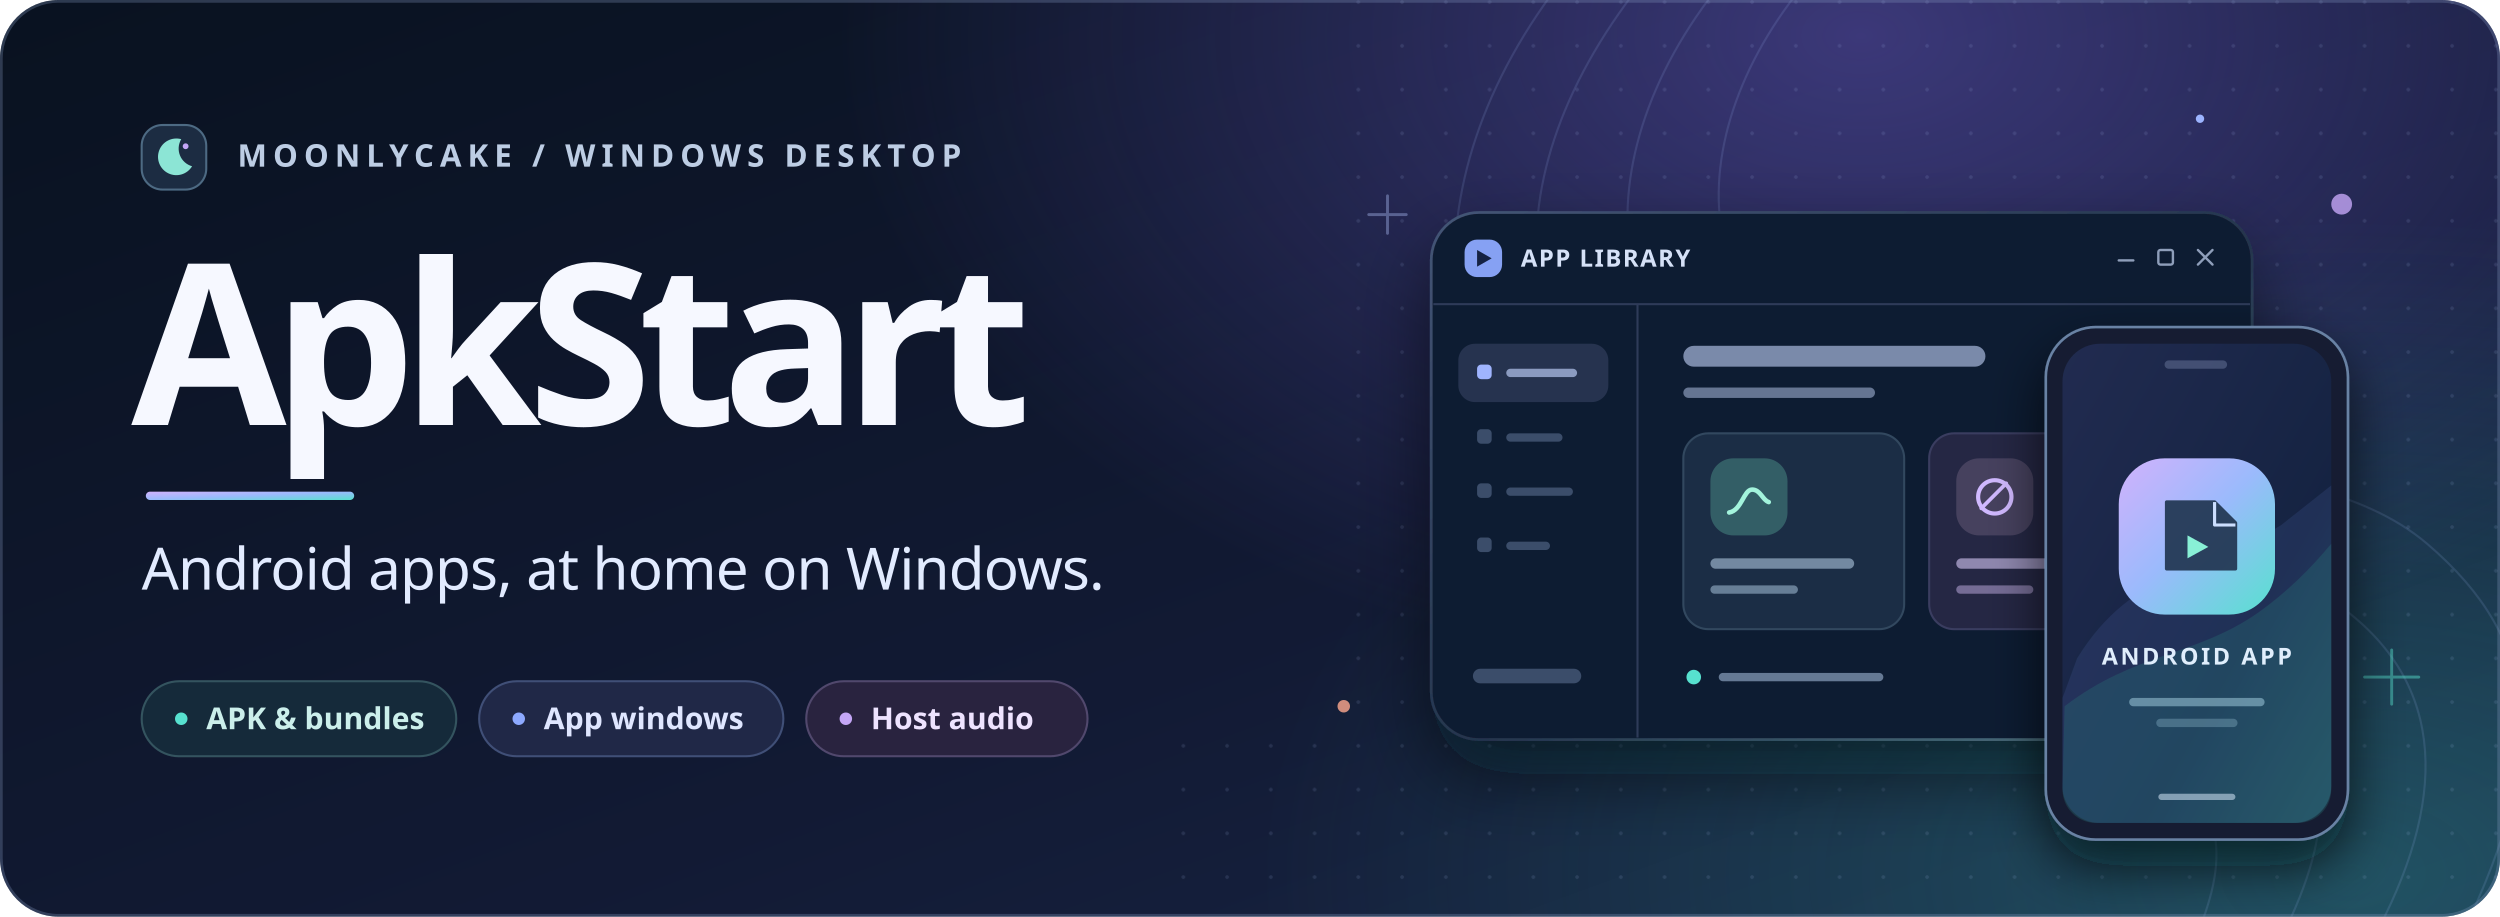
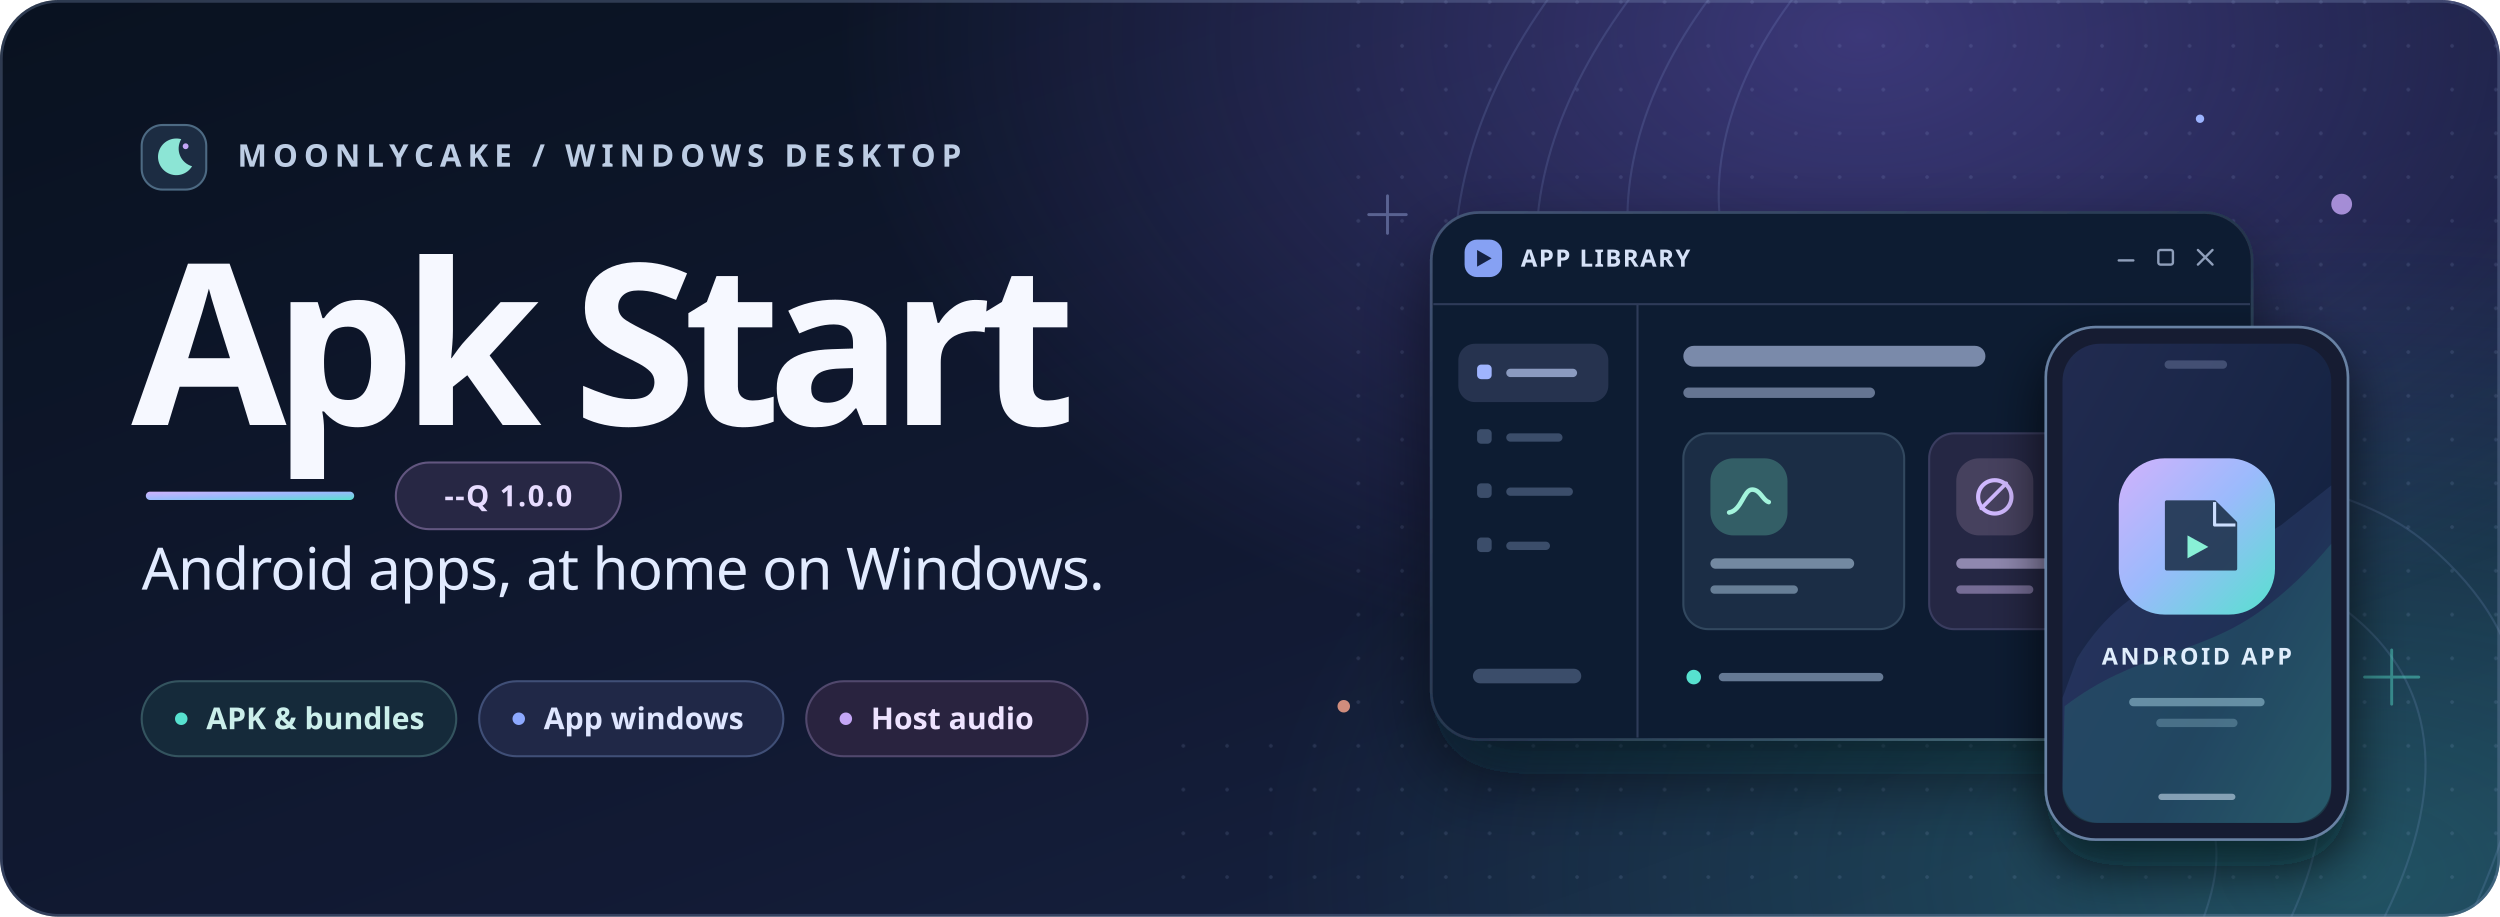
<svg xmlns="http://www.w3.org/2000/svg" width="1200" height="440" viewBox="0 0 1200 440" role="img" aria-labelledby="title desc">
  <defs>
    <linearGradient id="night" x2="1" y2="1" gradientUnits="objectBoundingBox">
      <stop stop-color="#091220" />
      <stop offset=".6" stop-color="#121A34" />
      <stop offset="1" stop-color="#192747" />
    </linearGradient>
    <linearGradient id="rim" x2="1" y2="1">
      <stop stop-color="#445576" />
      <stop offset=".53" stop-color="#24354D" />
      <stop offset="1" stop-color="#547E89" />
    </linearGradient>
    <radialGradient id="orchid">
      <stop stop-color="#7664DD" stop-opacity=".43" />
      <stop offset="1" stop-color="#7664DD" stop-opacity="0" />
    </radialGradient>
    <radialGradient id="lagoon">
      <stop stop-color="#3BD1B8" stop-opacity=".26" />
      <stop offset="1" stop-color="#3BD1B8" stop-opacity="0" />
    </radialGradient>
    <linearGradient id="accent" x2="1" y2="1">
      <stop stop-color="#D1B2FC" />
      <stop offset=".48" stop-color="#9BBAFC" />
      <stop offset="1" stop-color="#57E1CF" />
    </linearGradient>
    <linearGradient id="screen" x2="1" y2="1">
      <stop stop-color="#212B50" />
      <stop offset=".65" stop-color="#152342" />
      <stop offset="1" stop-color="#1E4551" />
    </linearGradient>
    <pattern id="dots" width="21" height="21" patternUnits="userSpaceOnUse">
      <circle cx="1" cy="1" r=".9" fill="#AFC5F5" opacity=".20" />
    </pattern>
    <clipPath id="frame">
      <rect width="1200" height="440" rx="28" />
    </clipPath>
    <filter id="lift" x="-.2" y="-.25" width="1.4" height="1.55">
      <feDropShadow dx="0" dy="16" stdDeviation="18" flood-color="#060B15" flood-opacity=".55" />
    </filter>
    <filter id="phone-lift" x="-.3" y="-.2" width="1.7" height="1.45">
      <feDropShadow dx="0" dy="12" stdDeviation="13" flood-color="#060B15" flood-opacity=".72" />
    </filter>
  </defs>
  <g clip-path="url(#frame)">
    <rect width="1200" height="440" fill="url(#night)" />
    <ellipse cx="893" cy="17" rx="490" ry="315" fill="url(#orchid)" />
    <ellipse cx="1130" cy="420" rx="530" ry="316" fill="url(#lagoon)" />
    <path d="M650 0H1200V440H550V355H650Z" fill="url(#dots)" opacity=".62" />
    <g fill="none" stroke="#9FB9F1" stroke-opacity=".15">
      <path d="M787-50C681 49 675 167 742 237c75 80 227 70 288 118 47 36 36 66 21 103" />
      <path d="M827-50C720 49 713 157 784 217c77 66 236 55 297 105 48 40 36 87 10 136" />
      <path d="M868-50C766 34 755 146 829 198c89 64 236 47 297 95 52 40 47 99 9 165" />
      <path d="M911-50C815 21 796 131 871 175c96 58 232 33 294 86 55 47 61 101 12 197" />
    </g>
    <path d="M65 55h26m-13-13v26" stroke="#57E1CF" stroke-opacity=".47" stroke-width="1.4" stroke-linecap="round" transform="translate(1070 270)" />
    <circle cx="1124" cy="98" r="5" fill="#C4A6F6" opacity=".8" />
    <circle cx="645" cy="339" r="3" fill="#F8A58C" opacity=".83" />
    <circle cx="1056" cy="57" r="2" fill="#9CB4FF" />
    <path d="M666 94v18m-9-9h18" stroke="#A9B9F1" stroke-opacity=".41" stroke-width="1.4" stroke-linecap="round" />
    <g font-family="Segoe UI, system-ui, sans-serif">
      <g transform="translate(68 60)">
        <rect width="31" height="31" rx="10" fill="#1C2C42" stroke="#4D6A83" />
        <path d="M19 6.8a8.8 8.8 0 1 0 5.2 13A8.8 8.8 0 0 1 19 6.8Z" fill="#8CE5D5" />
        <circle cx="21.1" cy="10.2" r="1.4" fill="#C4A6F6" />
        <text x="46" y="20" fill="#BDCDE4" font-size="15" font-weight="650" letter-spacing="2.9">MOONLYCAKE / WINDOWS DESKTOP</text>
      </g>
-       <text x="63" y="204" fill="#F6F8FF" font-size="108" font-weight="750" letter-spacing="-6.5">ApkStart</text>
+       <text x="63" y="204" fill="#F6F8FF" font-size="108" font-weight="750" letter-spacing="-6.5">Apk Start</text>
      <rect x="70" y="236" width="100" height="4" rx="2" fill="url(#accent)" />
+       <g transform="translate(190 222)">
+         <rect width="108" height="32" rx="16" fill="#272744" stroke="#625680" />
+         <text x="54" y="21" text-anchor="middle" fill="#E7DCFF" font-size="14" font-weight="650" letter-spacing=".7">--Q 1.0.0</text>
+       </g>
      <text x="68" y="283" fill="#E2EBFF" font-size="28" font-weight="500" letter-spacing="-.42">Android apps, at home on Windows.</text>
      <g transform="translate(68 327)" font-size="14.5" font-weight="650">
        <rect width="151" height="36" rx="18" fill="#152A3A" stroke="#34545F" />
        <circle cx="19" cy="18" r="3" fill="#57E1CF" />
        <text x="31" y="23" fill="#CBEFEB">APK &amp; bundles</text>
        <rect x="162" width="146" height="36" rx="18" fill="#202847" stroke="#404F77" />
        <circle cx="181" cy="18" r="3" fill="#8DA9FF" />
        <text x="193" y="23" fill="#DFE6FF">App windows</text>
        <rect x="319" width="135" height="36" rx="18" fill="#29233F" stroke="#51486D" />
        <circle cx="338" cy="18" r="3" fill="#C4A6F6" />
        <text x="350" y="23" fill="#EEE3FF">Host audio</text>
      </g>
    </g>
    <g transform="translate(687 102)">
      <rect width="394" height="253" rx="23" fill="#111B30" stroke="url(#rim)" stroke-width="1.3" filter="url(#lift)" />
      <path d="M1 44h392M99 44v208" fill="none" stroke="#2E3B59" />
      <rect x="16" y="13" width="18" height="18" rx="6" fill="#8DA9FF" opacity=".94" />
      <path d="M22 18v8l7-4Z" fill="#152243" />
      <text x="43" y="26" font-family="Segoe UI, system-ui, sans-serif" font-size="11.5" font-weight="700" fill="#D5E1F7" letter-spacing=".7">APP LIBRARY</text>
      <g fill="none" stroke="#B7C7E5" stroke-width="1.15" stroke-linecap="round" opacity=".76">
        <path d="M330 23h7" />
        <rect x="349" y="18" width="7" height="7" rx="1" />
        <path d="m368 18 7 7m0-7-7 7" />
      </g>
      <rect x="13" y="63" width="72" height="28" rx="8" fill="#26334F" />
      <rect x="22" y="73" width="7" height="7" rx="2" fill="#9FB4FE" />
      <rect x="36" y="75" width="34" height="4" rx="2" fill="#B6C7F0" opacity=".7" />
      <g fill="#607497" opacity=".55">
        <rect x="22" y="104" width="7" height="7" rx="2" />
        <rect x="36" y="106" width="27" height="4" rx="2" />
        <rect x="22" y="130" width="7" height="7" rx="2" />
        <rect x="36" y="132" width="32" height="4" rx="2" />
        <rect x="22" y="156" width="7" height="7" rx="2" />
        <rect x="36" y="158" width="21" height="4" rx="2" />
        <rect x="20" y="219" width="52" height="7" rx="3.5" />
      </g>
      <g transform="translate(121 64)">
        <rect width="145" height="10" rx="5" fill="#A8B9DD" opacity=".7" />
        <rect y="20" width="92" height="5" rx="2.5" fill="#657592" />
        <rect y="42" width="106" height="94" rx="12" fill="#1B2D45" stroke="#32485F" />
        <rect x="118" y="42" width="106" height="94" rx="12" fill="#252744" stroke="#3A3D60" />
        <rect x="13" y="54" width="37" height="37" rx="11" fill="#335E66" />
        <path d="M22 80c6-1 7-11 11-11s5 5 8 6" stroke="#A3F4DC" stroke-width="2.2" stroke-linecap="round" fill="none" />
        <rect x="131" y="54" width="37" height="37" rx="11" fill="#46415E" />
        <circle cx="149.5" cy="72.5" r="8" fill="none" stroke="#D0B9FF" stroke-width="2" />
        <path d="M143 78l12-12" fill="none" stroke="#D0B9FF" stroke-width="1.8" stroke-linecap="round" />
        <rect x="13" y="102" width="69" height="5" rx="2.5" fill="#9CB4CB" opacity=".68" />
        <rect x="13" y="115" width="42" height="4" rx="2" fill="#677E96" />
        <rect x="131" y="102" width="66" height="5" rx="2.5" fill="#B9ADD8" opacity=".72" />
        <rect x="131" y="115" width="37" height="4" rx="2" fill="#756C95" />
        <circle cx="5" cy="159" r="3.5" fill="#57E1CF" />
        <rect x="17" y="157" width="79" height="4" rx="2" fill="#657994" />
      </g>
    </g>
    <g transform="translate(982 157)">
      <rect width="145" height="246" rx="24" fill="#121C31" stroke="#6982A4" stroke-width="1.25" filter="url(#phone-lift)" />
      <rect x="8" y="8" width="129" height="230" rx="18" fill="url(#screen)" />
      <path d="M15 159c27-44 63-42 98-64l24-19v145c0 9-8 17-17 17H25c-9 0-17-8-17-17v-43Z" fill="#4861A2" opacity=".21" />
      <path d="M9 182c34-26 63-24 93-45 14-10 25-21 35-33v118a16 16 0 0 1-16 16H24a16 16 0 0 1-16-16Z" fill="#28867F" opacity=".25" />
      <rect x="57" y="16" width="30" height="4" rx="2" fill="#8493B9" opacity=".37" />
      <rect x="35" y="63" width="75" height="75" rx="22" fill="url(#accent)" />
      <path d="M58 84h23l10 10v22H58z" fill="#253A56" opacity=".95" stroke="#253A56" stroke-width="1.7" stroke-linejoin="round" />
      <path d="M81 84v11h10" fill="none" stroke="#CCDEFE" stroke-width="1.5" stroke-linejoin="round" />
      <path d="M68 100v11l10-5.5Z" fill="#89F0D6" />
      <text x="72.5" y="162" text-anchor="middle" font-family="Segoe UI, system-ui, sans-serif" font-size="11.2" font-weight="700" letter-spacing="1.25" fill="#E0EEFC">ANDROID APP</text>
      <rect x="40" y="178" width="65" height="4" rx="2" fill="#92BED1" opacity=".6" />
      <rect x="53" y="188" width="39" height="4" rx="2" fill="#92BED1" opacity=".35" />
      <rect x="54" y="224" width="37" height="3" rx="1.5" fill="#CBDEF0" opacity=".58" />
    </g>
    <rect x=".65" y=".65" width="1198.7" height="438.7" rx="27.35" fill="none" stroke="#8296BF" stroke-opacity=".30" stroke-width="1.3" />
  </g>
</svg>
